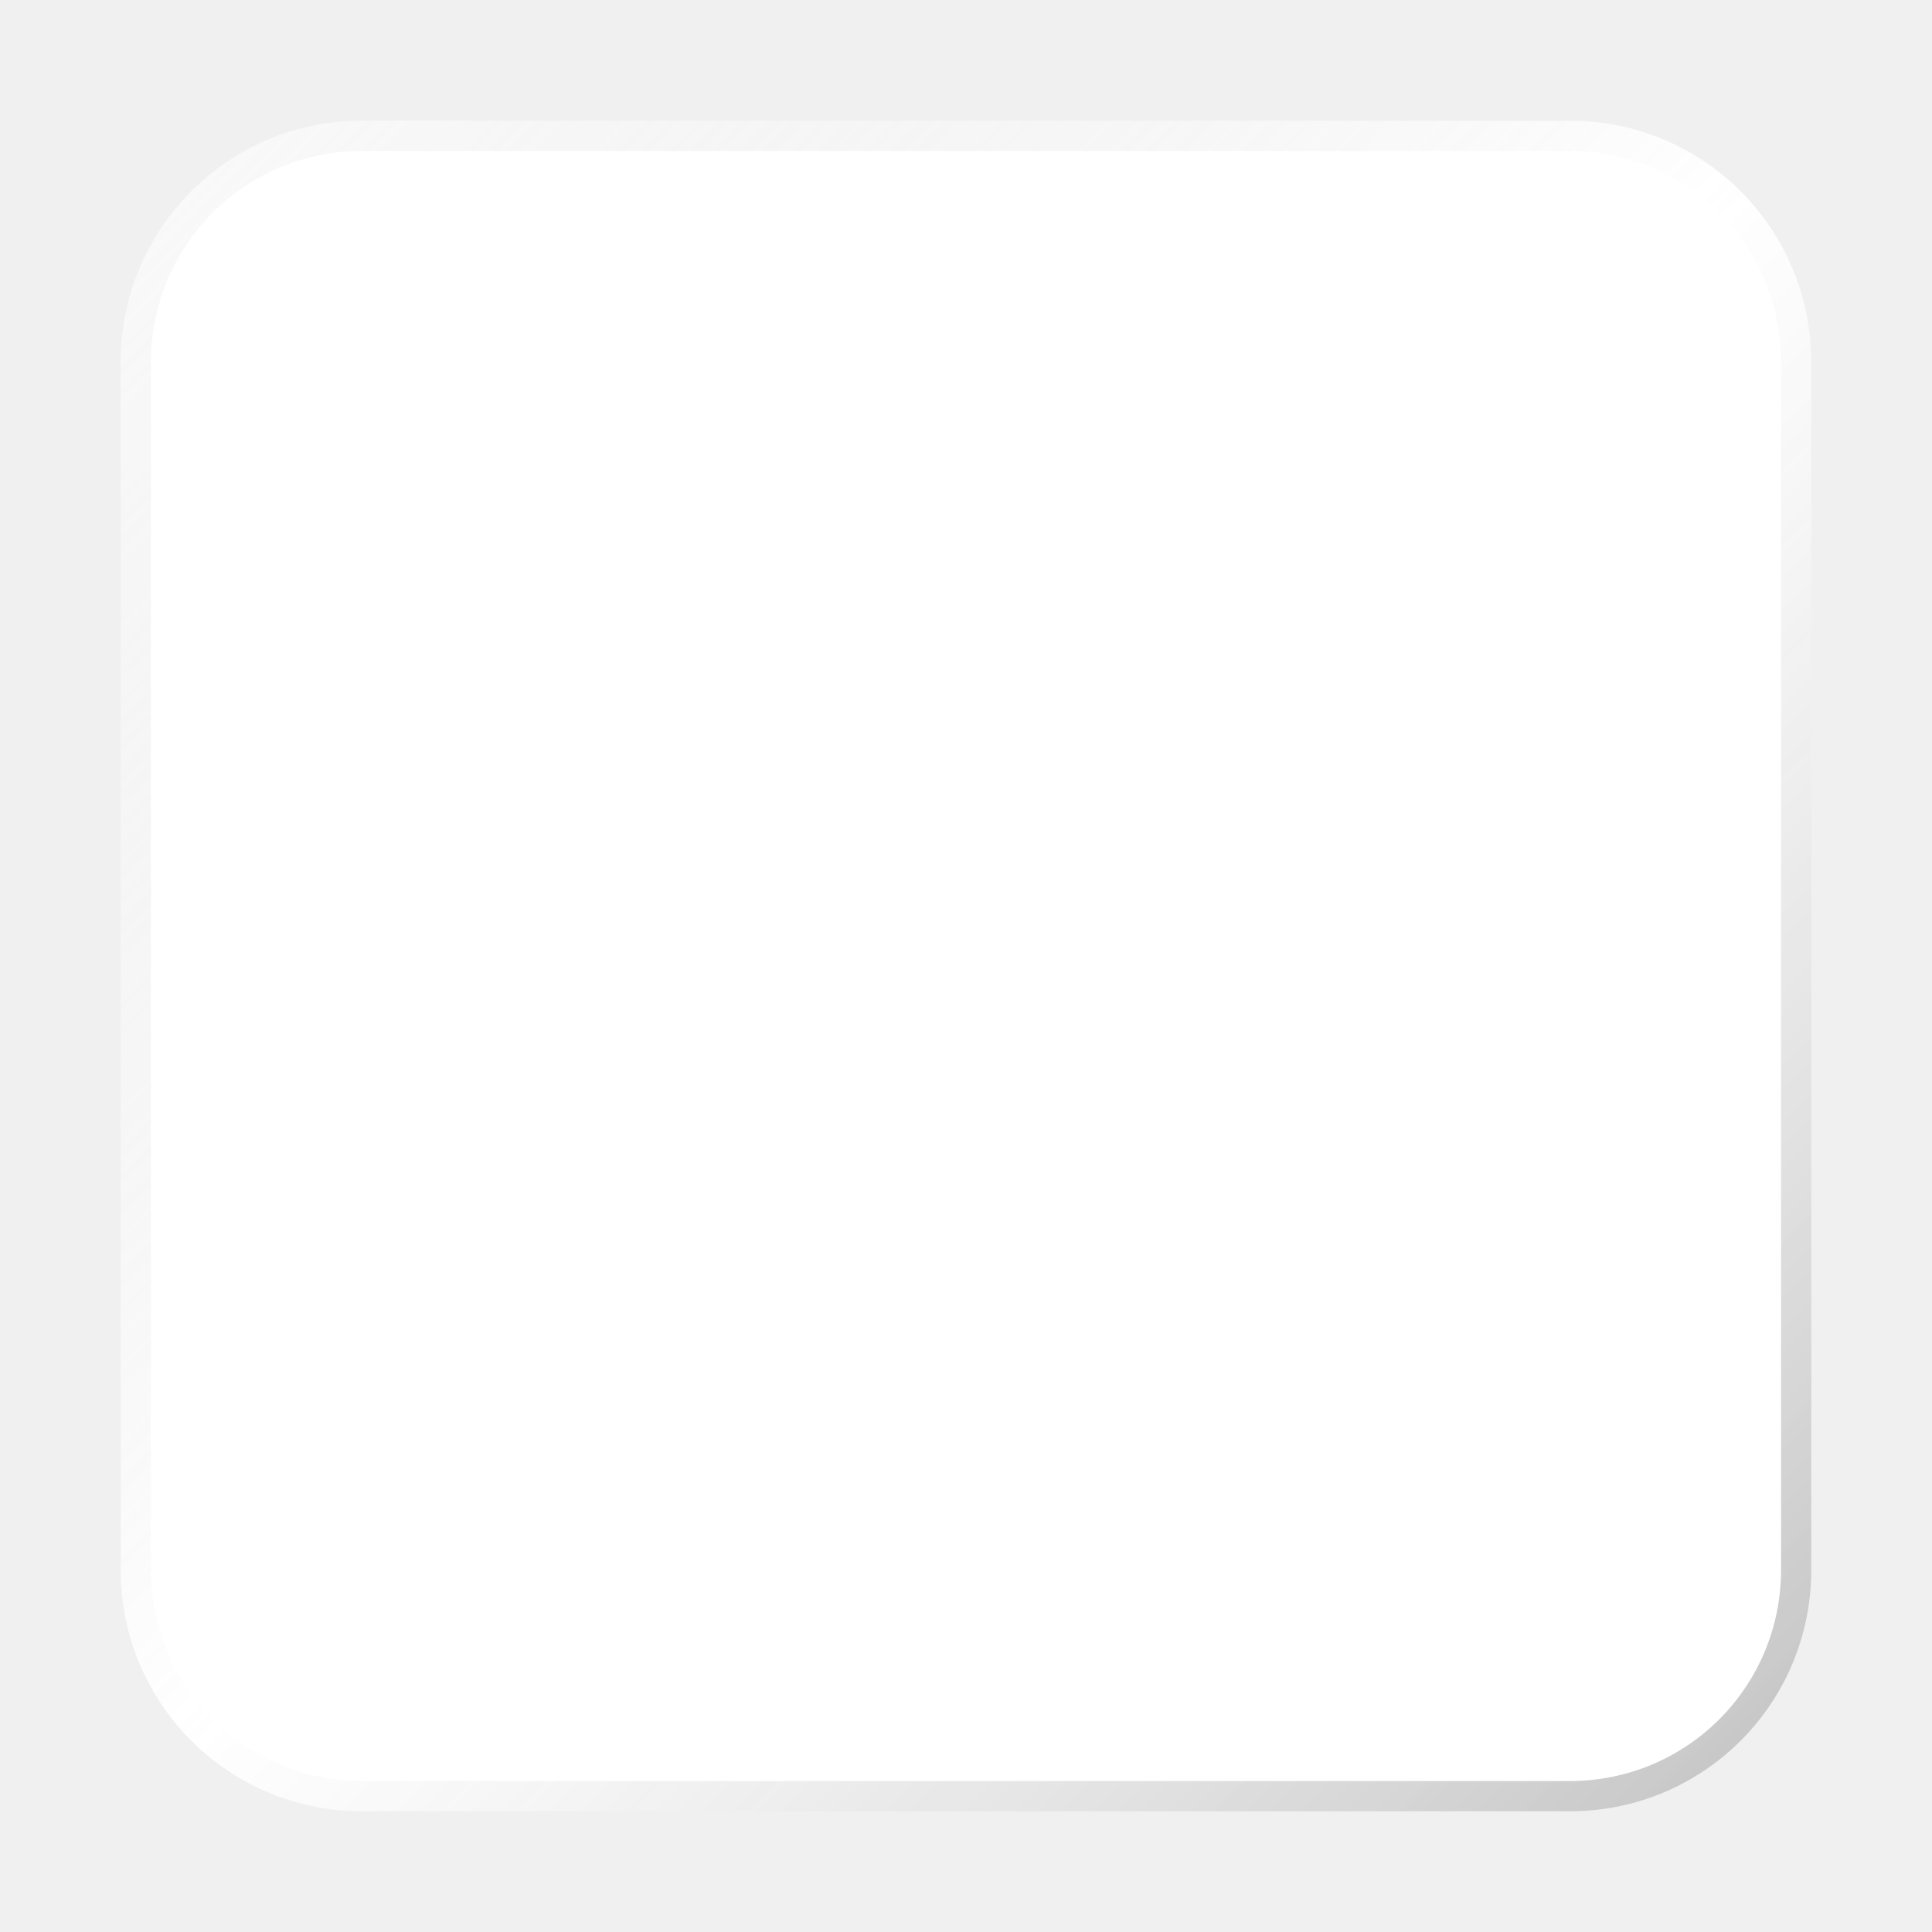
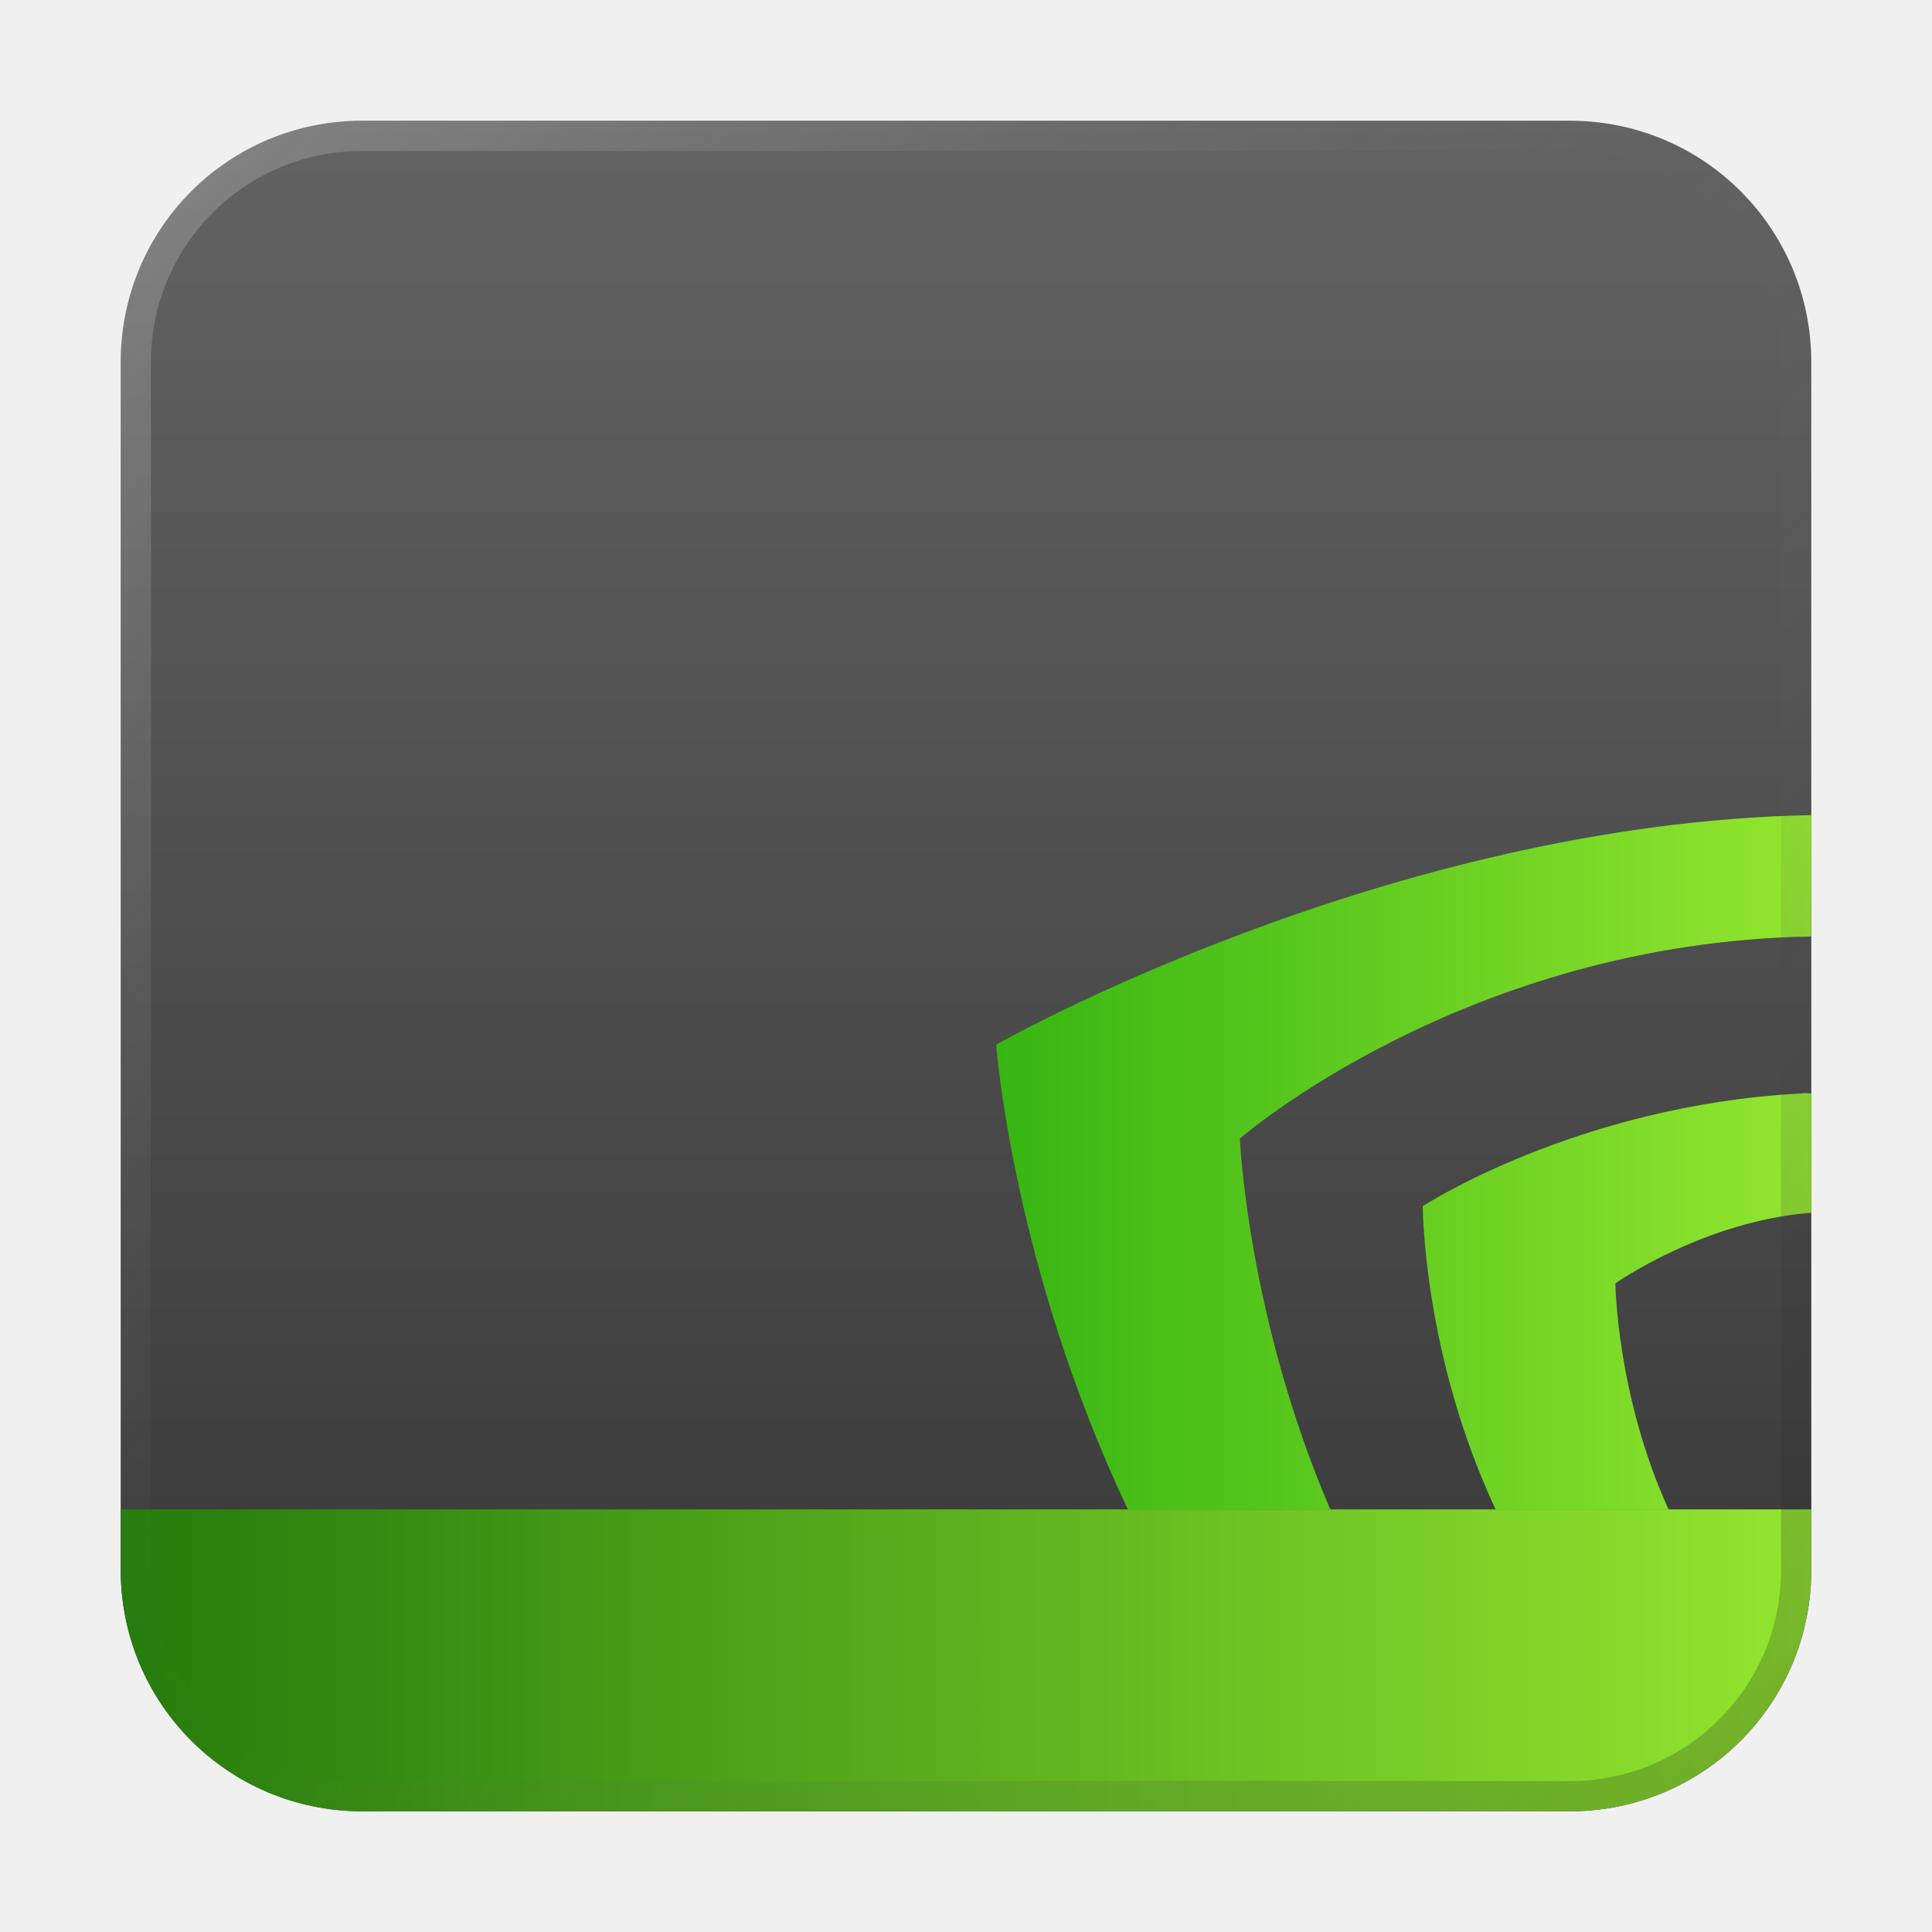
<svg xmlns="http://www.w3.org/2000/svg" xmlns:xlink="http://www.w3.org/1999/xlink" width="64" height="64" viewBox="0 0 16.933 16.933" version="1.1" id="svg5">
  <defs id="defs2">
+     <linearGradient id="linearGradient912">
+       <stop style="stop-color:#333333;stop-opacity:1;" offset="0" id="stop908" />
+       <stop style="stop-color:#666666;stop-opacity:1" offset="1" id="stop910" />
+     </linearGradient>
    <linearGradient xlink:href="#linearGradient37218" id="linearGradient1781" x1="2.8346456e-08" y1="2.2677165e-07" x2="64" y2="64" gradientUnits="userSpaceOnUse" gradientTransform="scale(0.2645833)" />
    <linearGradient id="linearGradient37218">
      <stop style="stop-color:#ffffff;stop-opacity:1" offset="0" id="stop37214" />
      <stop style="stop-color:#808080;stop-opacity:0.004" offset="0.497" id="stop37220" />
      <stop style="stop-color:#000000;stop-opacity:1" offset="1" id="stop37216" />
    </linearGradient>
+     <linearGradient xlink:href="#linearGradient1104" id="linearGradient1006" gradientUnits="userSpaceOnUse" gradientTransform="matrix(0.3052094,0,0,0.3096044,1.225198,-0.2370933)" x1="24.413" y1="34.717" x2="48" y2="34.717" />
+     <linearGradient id="linearGradient1104" x1="24.413" x2="48" y1="34.717" y2="34.717" gradientTransform="matrix(1.153547,0,0,1.170158,4.630669,1005.504)" gradientUnits="userSpaceOnUse">
+       <stop stop-color="#36b512" offset="0" id="stop2" />
+       <stop stop-color="#93e62f" offset="1" id="stop4" />
+     </linearGradient>
+     <linearGradient xlink:href="#linearGradient4441" id="linearGradient1291" x1="4" y1="1060.4" x2="60" y2="1060.4" gradientUnits="userSpaceOnUse" gradientTransform="matrix(1,0,0,1.25,3.9575695e-7,-1270.5)" />
+     <linearGradient id="linearGradient4441" x2="48" y1="1047.5" y2="1047.5" gradientTransform="matrix(1.1667,0,0,1.1626,4,-1163.5)" gradientUnits="userSpaceOnUse">
+       <stop stop-color="#257b0c" offset="0" id="stop7" />
+       <stop stop-color="#93e62f" offset="1" id="stop9" />
+     </linearGradient>
+     <linearGradient xlink:href="#linearGradient912" id="linearGradient914" x1="12.171" y1="16.933" x2="12.171" y2="6.7529299e-07" gradientUnits="userSpaceOnUse" />
  </defs>
-   <path id="rect863" style="fill:#ffffff;stroke-width:0.265" d="M 3.175,1.058 H 13.758 c 1.173,0 2.117,0.944 2.117,2.117 V 13.758 c 0,1.173 -0.944,2.117 -2.117,2.117 H 3.175 c -1.173,0 -2.117,-0.944 -2.117,-2.117 V 3.175 c 0,-1.173 0.944,-2.117 2.117,-2.117 z" />
+   <path id="rect863" style="fill:url(#linearGradient914);stroke-width:0.265;fill-opacity:1" d="M 3.175,1.058 H 13.758 c 1.173,0 2.117,0.944 2.117,2.117 V 13.758 c 0,1.173 -0.944,2.117 -2.117,2.117 H 3.175 c -1.173,0 -2.117,-0.944 -2.117,-2.117 V 3.175 c 0,-1.173 0.944,-2.117 2.117,-2.117 z" />
+   <path id="rect870" style="fill:url(#linearGradient1291);fill-opacity:1;stroke-width:10.062;stroke-linecap:round;stroke-linejoin:round" d="M 4 50 L 4 52 C 4 56.432 7.568 60 12 60 L 52 60 C 56.432 60 60 56.432 60 52 L 60 50 L 4 50 z " transform="scale(0.2645833)" />
+   <path id="path23-7" style="fill:url(#linearGradient1006);stroke-width:0.259" d="m 15.875,7.144 c -3.733,0.071 -7.144,2.012 -7.144,2.012 0,0 0.142,1.937 1.154,4.073 h 1.774 c -0.728,-1.698 -0.792,-3.25 -0.792,-3.25 0,0 1.974,-1.721 5.007,-1.771 z m -0.048,2.437 c -0.016,0 -0.032,0 -0.048,0.003 -1.954,0.105 -3.309,0.987 -3.309,0.987 0,0 -2.21e-4,1.296 0.639,2.66 h 1.516 c -0.456,-0.999 -0.467,-1.983 -0.467,-1.983 0,0 0.777,-0.547 1.717,-0.619 V 9.583 c -0.016,0 -0.032,0 -0.048,-0.003 z" />
  <path id="rect1345" style="opacity:0.3;fill:url(#linearGradient1781);fill-opacity:1;stroke-width:0.265" d="m 3.175,1.058 c -1.173,0 -2.117,0.944 -2.117,2.117 V 13.758 c 0,1.173 0.944,2.117 2.117,2.117 H 13.758 c 1.173,0 2.117,-0.944 2.117,-2.117 V 3.175 c 0,-1.173 -0.944,-2.117 -2.117,-2.117 z m 0,0.265 H 13.758 c 1.026,0 1.852,0.826 1.852,1.852 V 13.758 c 0,1.026 -0.826,1.852 -1.852,1.852 H 3.175 c -1.026,0 -1.852,-0.826 -1.852,-1.852 V 3.175 c 0,-1.026 0.826,-1.852 1.852,-1.852 z" />
</svg>
